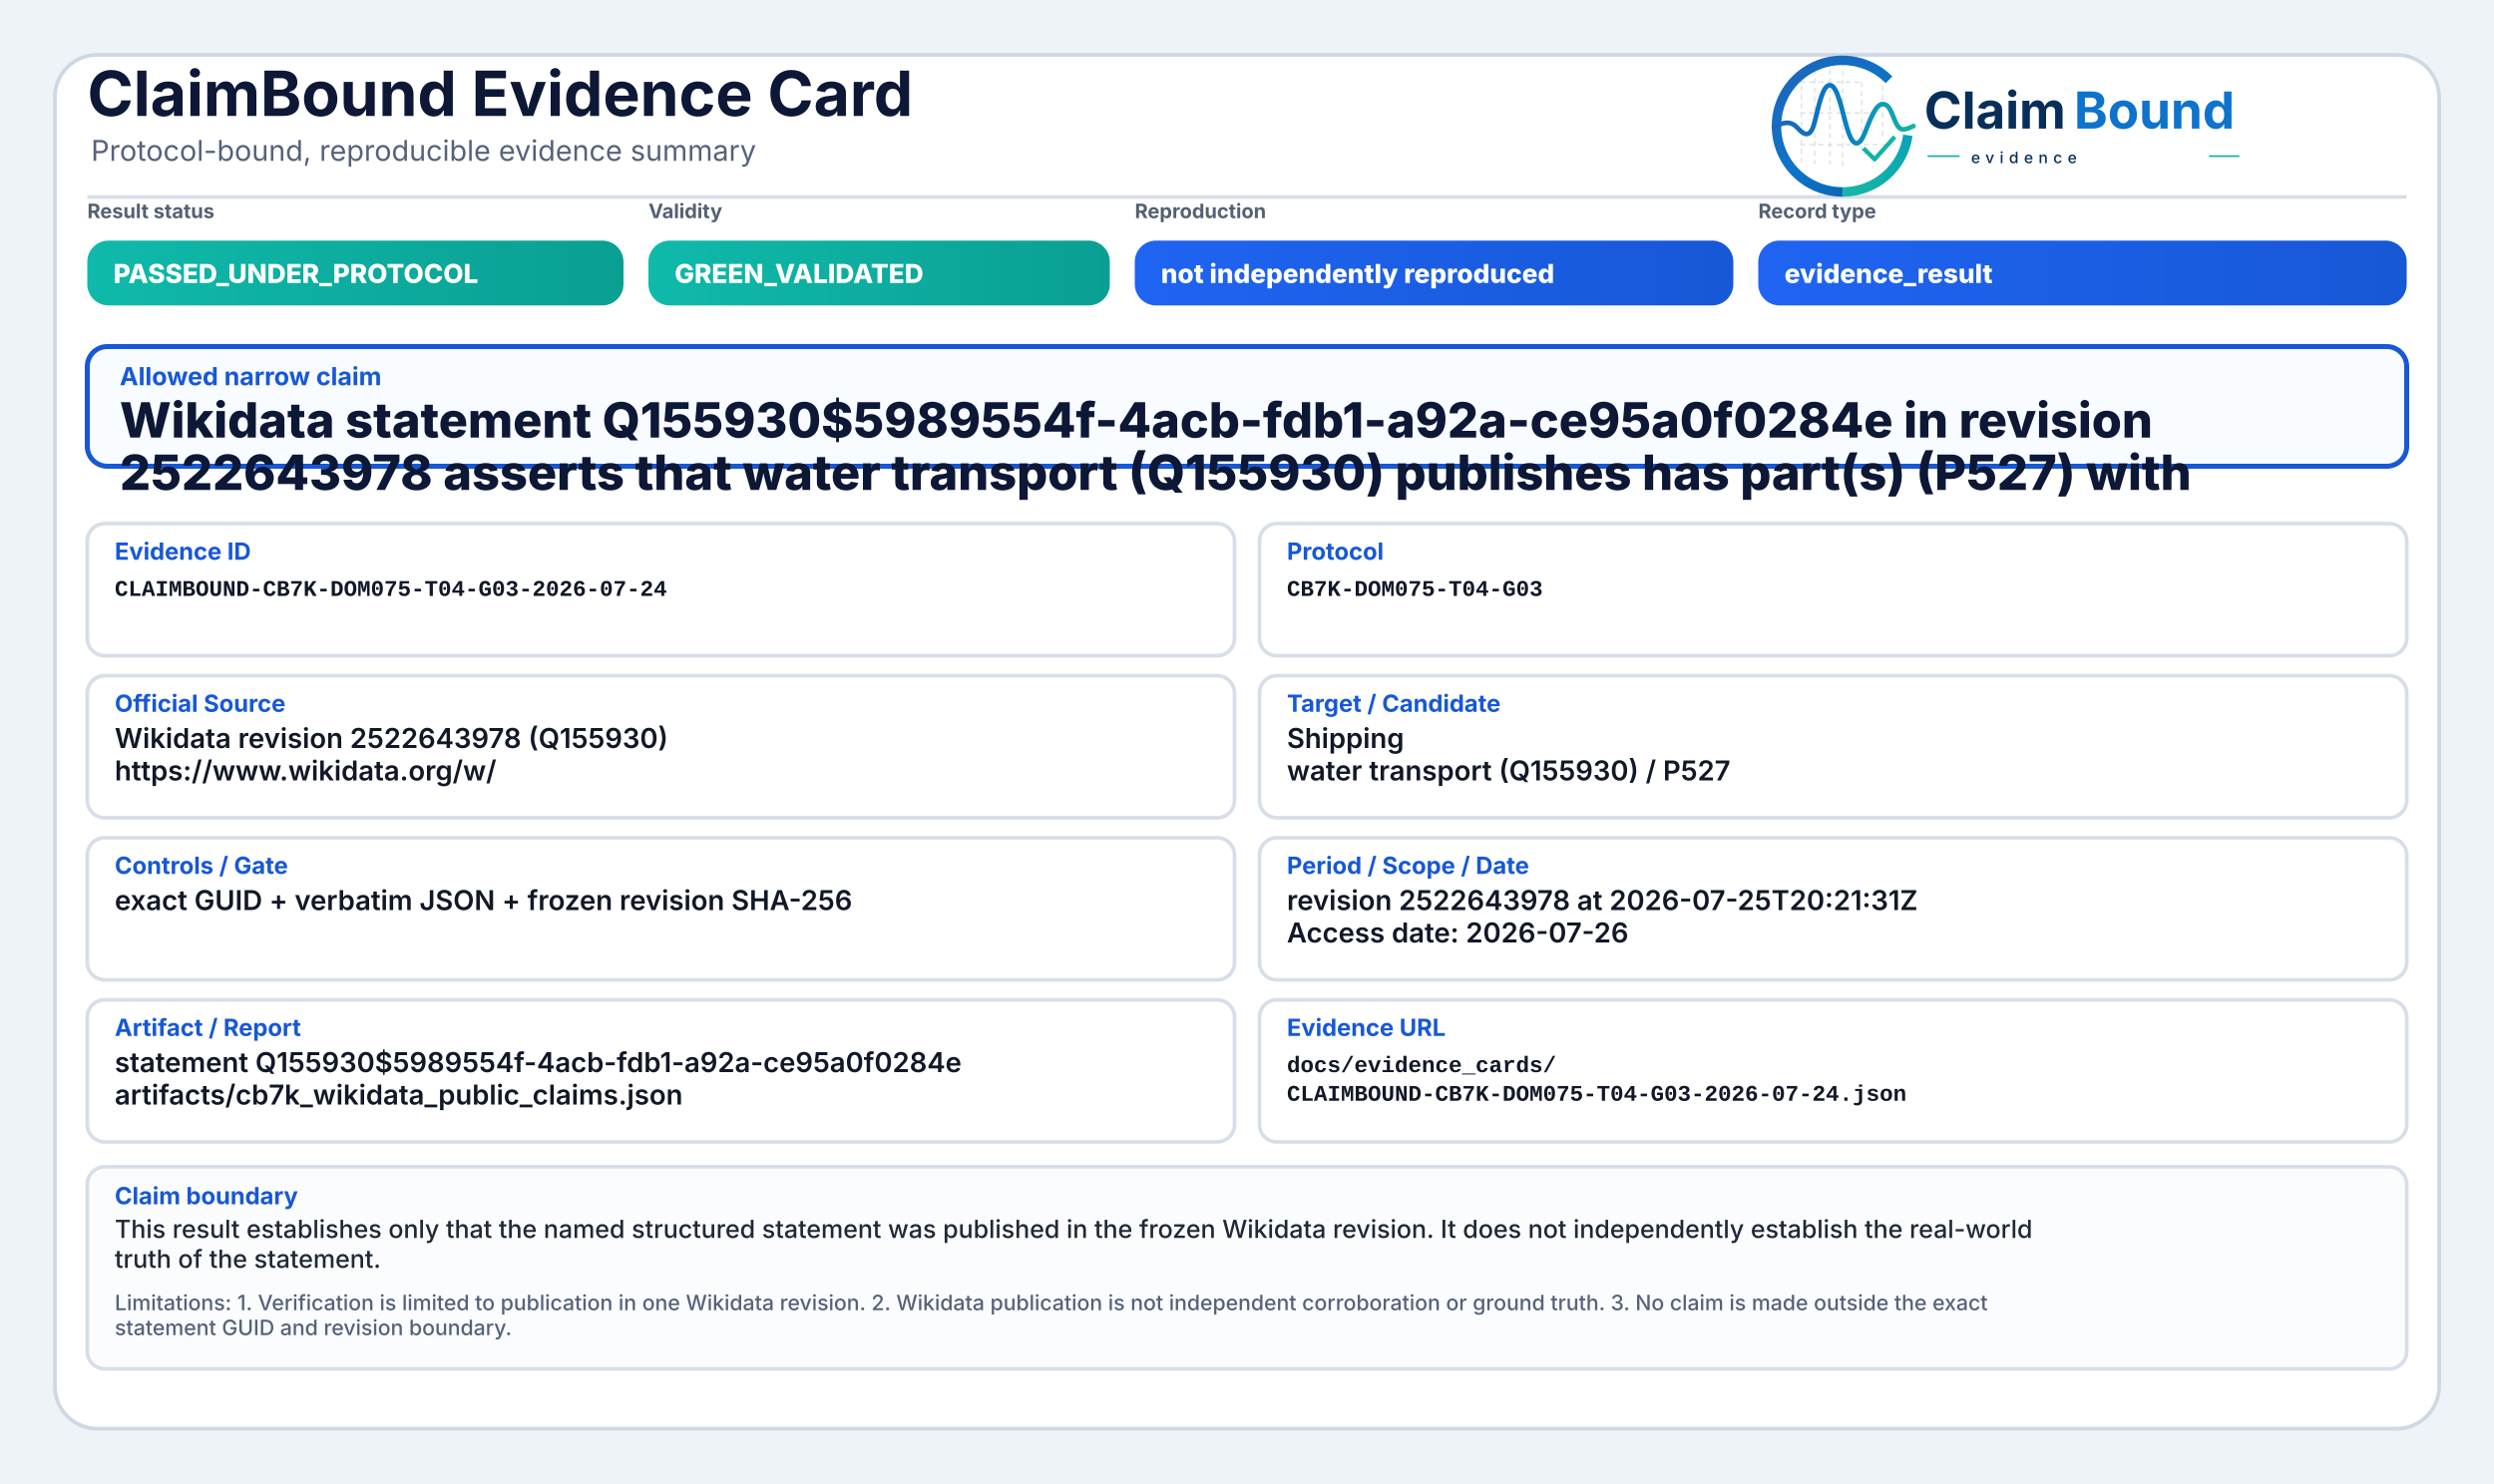
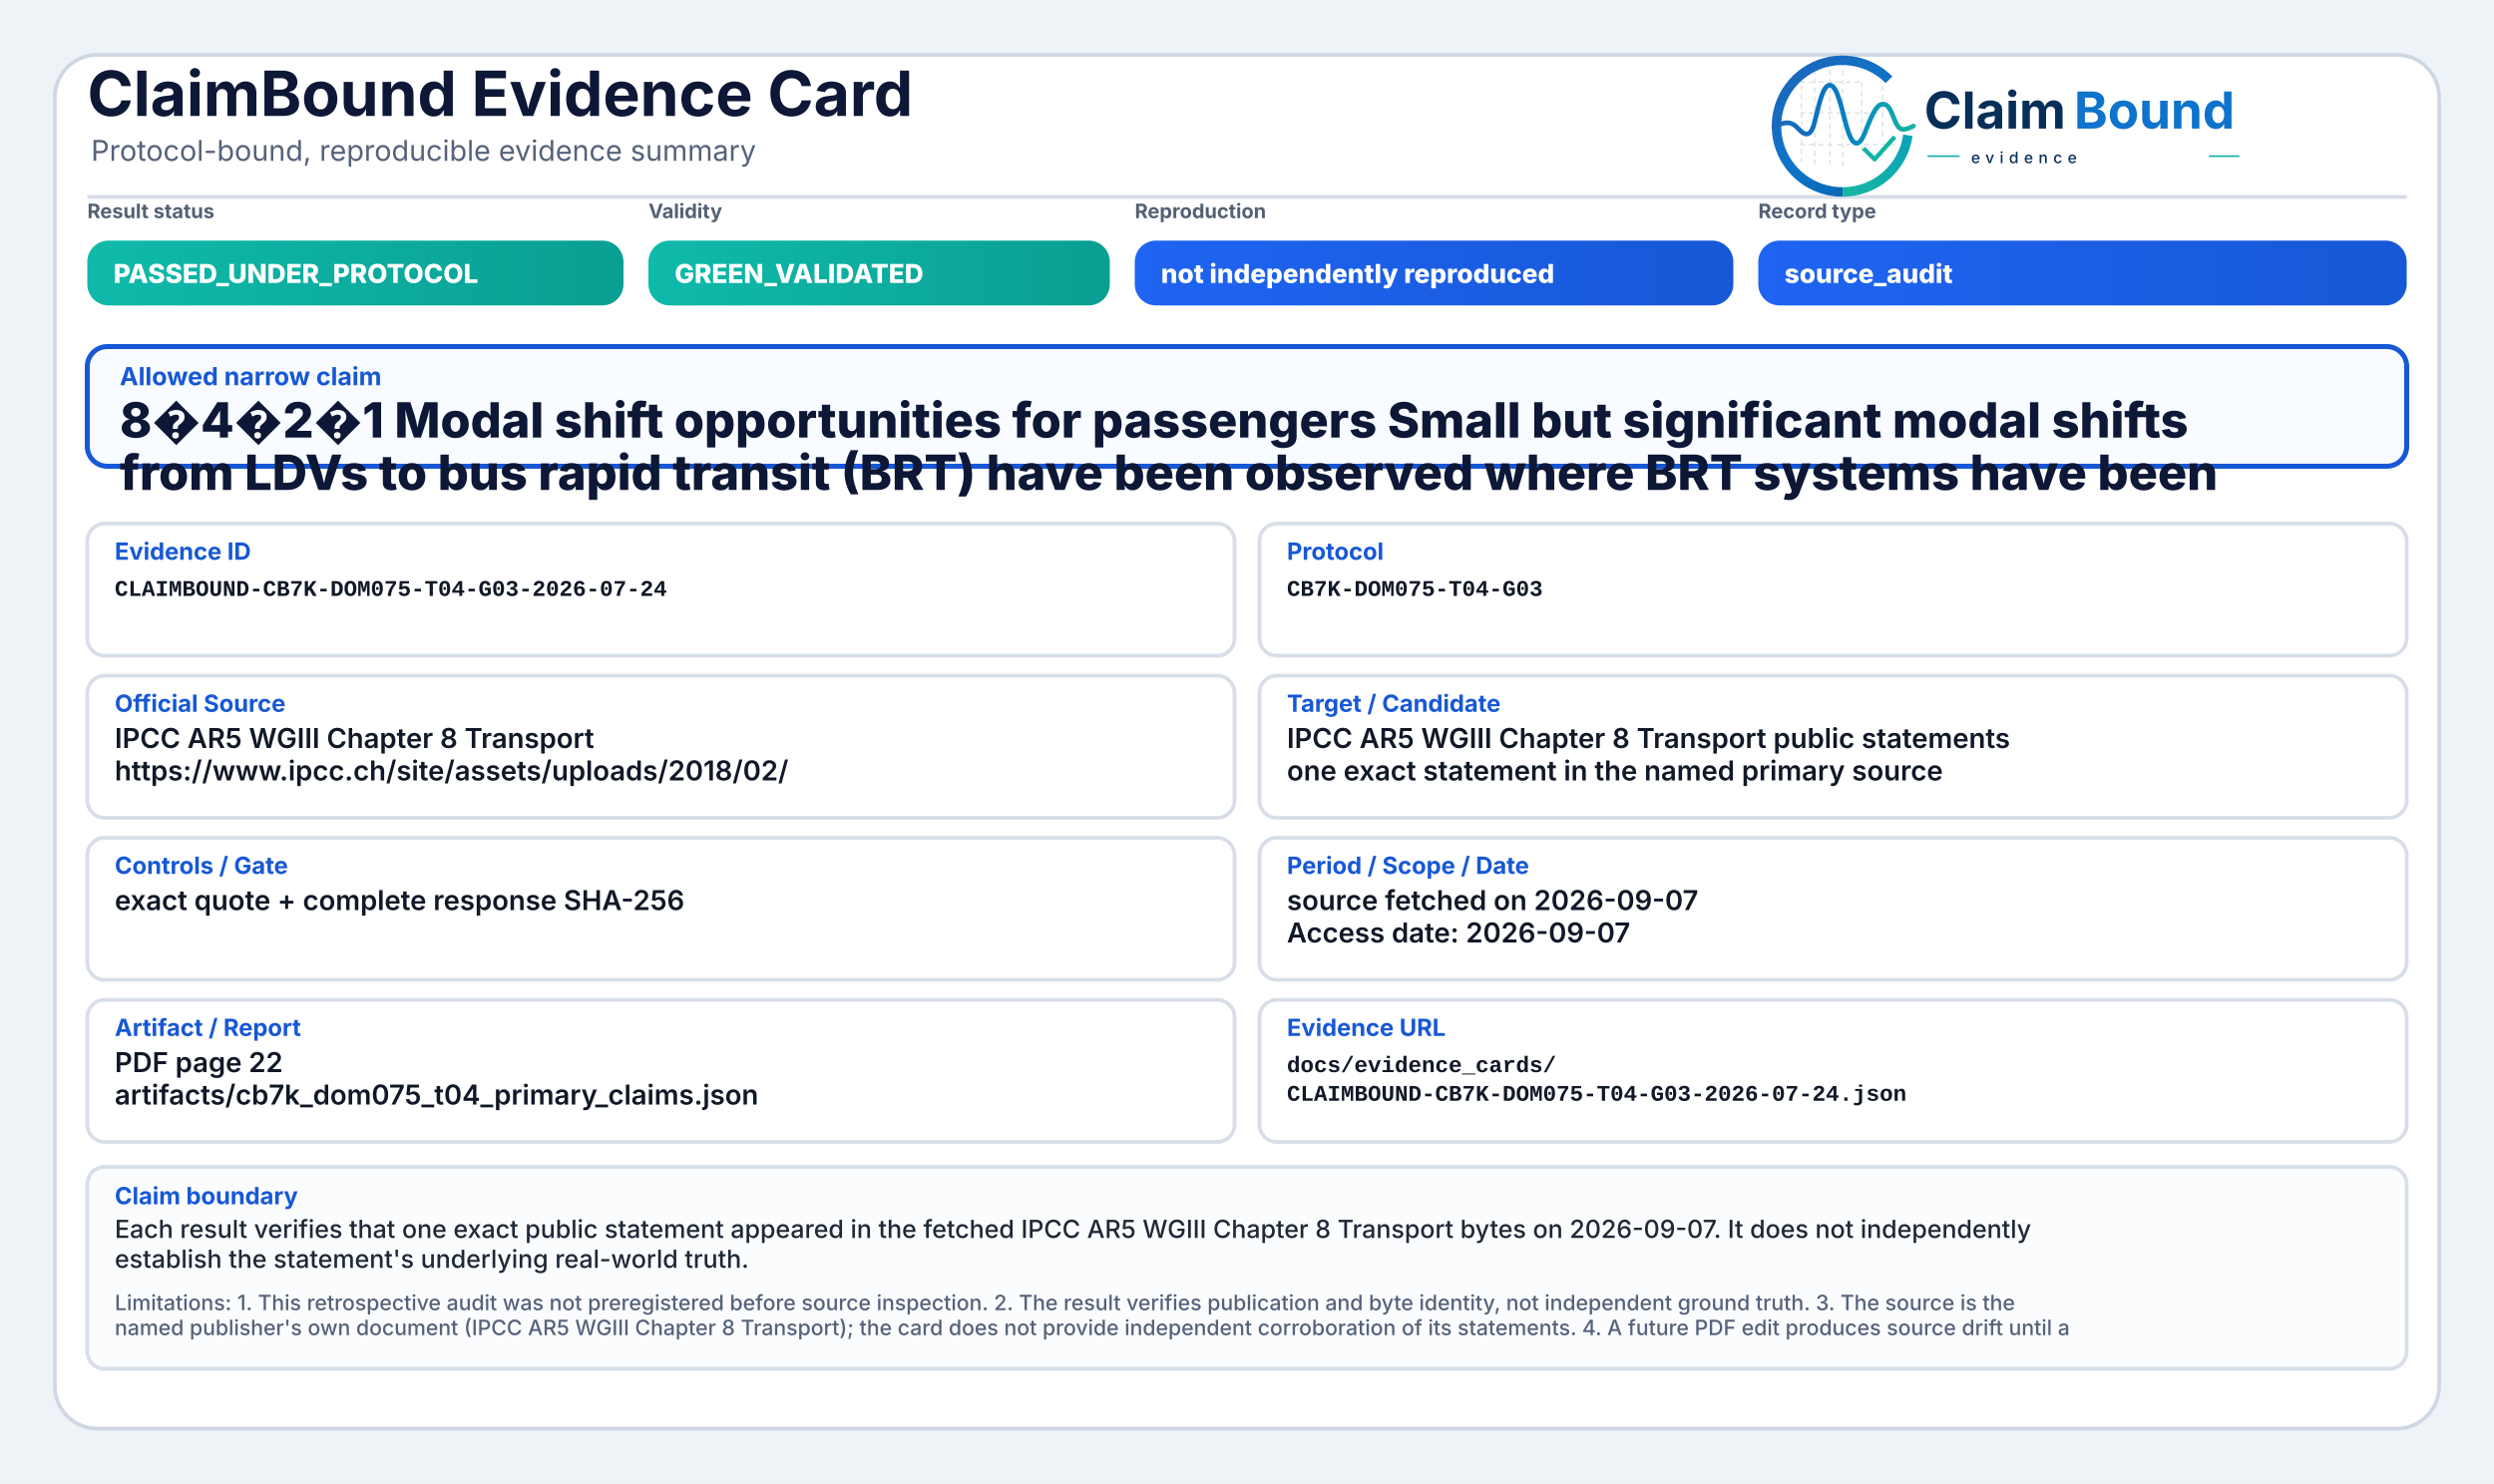
<svg xmlns="http://www.w3.org/2000/svg" width="2000" height="1190" viewBox="0 0 2000 1190" role="img" aria-label="ClaimBound Evidence Card">
  <defs>
    <linearGradient id="greenGrad" x1="0" y1="0" x2="1" y2="0">
      <stop offset="0%" stop-color="#0fbaaa" />
      <stop offset="100%" stop-color="#0a9f93" />
    </linearGradient>
    <linearGradient id="yellowGrad" x1="0" y1="0" x2="1" y2="0">
      <stop offset="0%" stop-color="#fbbf24" />
      <stop offset="100%" stop-color="#d97706" />
    </linearGradient>
    <linearGradient id="amberGrad" x1="0" y1="0" x2="1" y2="0">
      <stop offset="0%" stop-color="#f97316" />
      <stop offset="100%" stop-color="#c2410c" />
    </linearGradient>
    <linearGradient id="redGrad" x1="0" y1="0" x2="1" y2="0">
      <stop offset="0%" stop-color="#ef4444" />
      <stop offset="100%" stop-color="#b91c1c" />
    </linearGradient>
    <linearGradient id="grayGrad" x1="0" y1="0" x2="1" y2="0">
      <stop offset="0%" stop-color="#64748b" />
      <stop offset="100%" stop-color="#475569" />
    </linearGradient>
    <linearGradient id="blueGrad" x1="0" y1="0" x2="1" y2="0">
      <stop offset="0%" stop-color="#1f64f2" />
      <stop offset="100%" stop-color="#1758d6" />
    </linearGradient>
    <linearGradient id="logoRingBlue" x1="73" y1="453" x2="348" y2="793" gradientUnits="userSpaceOnUse">
      <stop offset="0" stop-color="#1E64BA" />
      <stop offset="0.55" stop-color="#0C75C8" />
      <stop offset="1" stop-color="#0A5FAB" />
    </linearGradient>
    <linearGradient id="logoRingTeal" x1="221" y1="792" x2="403" y2="594" gradientUnits="userSpaceOnUse">
      <stop offset="0" stop-color="#18B7A3" />
      <stop offset="1" stop-color="#089EBC" />
    </linearGradient>
    <linearGradient id="logoSignalGradient" x1="61" y1="628" x2="404" y2="628" gradientUnits="userSpaceOnUse">
      <stop offset="0" stop-color="#1E64BA" />
      <stop offset="0.43" stop-color="#0877C4" />
      <stop offset="0.72" stop-color="#0A97BB" />
      <stop offset="1" stop-color="#14B69E" />
    </linearGradient>
  </defs>
  <rect x="0" y="0" width="2000" height="1190" fill="#eef3f8" />
  <rect x="44" y="44" width="1912" height="1102" rx="34" fill="#ffffff" stroke="#cfd7e3" stroke-width="3" />
  <path d="M70 158 H1930" stroke="#d7dde7" stroke-width="3" />
  <text x="70" y="93" font-family="Inter, Segoe UI, Arial, sans-serif" font-size="50" font-weight="750" fill="#0d1736">ClaimBound Evidence Card</text>
  <text x="73" y="129" font-family="Inter, Segoe UI, Arial, sans-serif" font-size="23" font-weight="400" fill="#55627a">Protocol-bound, reproducible evidence summary</text>
  <g aria-label="ClaimBound evidence logo" transform="translate(1415,52) scale(0.33) translate(-40,-478)">
    <g stroke-linecap="butt" stroke-linejoin="round">
      <g stroke="#CBD3DC" stroke-width="3.2" stroke-linecap="round" stroke-dasharray="10 12" opacity="0.72">
        <path d="M130 507V714" />
        <path d="M162 490V719" />
        <path d="M199 491V719" />
        <path d="M230 471V726" />
        <path d="M276 521V690" />
        <path d="M327 508V650" />
        <path d="M128 520H277" />
        <path d="M128 595H327" />
        <path d="M128 672H355" />
      </g>
      <path d="M342.6 514.3A160 160 0 1 0 230 787" fill="none" stroke="url(#logoRingBlue)" stroke-width="23" />
      <path d="M230 787A160 160 0 0 0 388.4 649.3" fill="none" stroke="url(#logoRingTeal)" stroke-width="23" />
      <path d="M63 629.5C87 616.4 104.3 613.6 121.2 632.2C140.7 653.8 153.4 651.6 162.1 616.2C173.8 568.5 182.5 527.5 198.9 527.5C217.5 527.5 228.4 590.6 240.3 630.8C253.4 675.4 268.6 682.8 284.6 641.5C303.5 592.9 315.2 567.6 333.7 574.7C352.6 582 355.7 635.1 376.6 634.9C386.2 634.8 394 630.4 402 626.8" fill="none" stroke="url(#logoSignalGradient)" stroke-width="11.5" stroke-linecap="round" />
      <path d="M284 684.5L307.5 707.7L353 657" fill="none" stroke="#12B4A4" stroke-width="10.5" stroke-linecap="square" />
    </g>
    <text x="428" y="633" font-family="Inter, Segoe UI, Arial, sans-serif" font-size="124" font-weight="750" fill="#082F59" text-rendering="geometricPrecision">Claim</text>
    <text x="792" y="633" font-family="Inter, Segoe UI, Arial, sans-serif" font-size="124" font-weight="750" fill="#0E73CC" text-rendering="geometricPrecision">Bound</text>
    <line x1="436" y1="700" x2="514" y2="700" stroke="#11AFA9" stroke-width="4" />
    <text x="542" y="717" font-family="Inter, Segoe UI, Arial, sans-serif" font-size="38" font-weight="500" letter-spacing="13" fill="#082F59">evidence</text>
    <line x1="1120" y1="700" x2="1194" y2="700" stroke="#11AFA9" stroke-width="4" />
  </g>
  <text x="70" y="175" font-family="Inter, Segoe UI, Arial, sans-serif" font-size="16" font-weight="650" fill="#536174">Result status</text>
  <rect x="70" y="193" width="430" height="52" rx="17" fill="url(#greenGrad)" />
  <text x="91" y="227" font-family="Inter, Segoe UI, Arial, sans-serif" font-size="21" font-weight="800" fill="#ffffff">PASSED_UNDER_PROTOCOL</text>
  <text x="520" y="175" font-family="Inter, Segoe UI, Arial, sans-serif" font-size="16" font-weight="650" fill="#536174">Validity</text>
  <rect x="520" y="193" width="370" height="52" rx="17" fill="url(#greenGrad)" />
  <text x="541" y="227" font-family="Inter, Segoe UI, Arial, sans-serif" font-size="21" font-weight="800" fill="#ffffff">GREEN_VALIDATED</text>
  <text x="910" y="175" font-family="Inter, Segoe UI, Arial, sans-serif" font-size="16" font-weight="650" fill="#536174">Reproduction</text>
  <rect x="910" y="193" width="480" height="52" rx="17" fill="url(#blueGrad)" />
  <text x="931" y="227" font-family="Inter, Segoe UI, Arial, sans-serif" font-size="21" font-weight="800" fill="#ffffff">not independently reproduced</text>
  <text x="1410" y="175" font-family="Inter, Segoe UI, Arial, sans-serif" font-size="16" font-weight="650" fill="#536174">Record type</text>
  <rect x="1410" y="193" width="520" height="52" rx="17" fill="url(#blueGrad)" />
-   <text x="1431" y="227" font-family="Inter, Segoe UI, Arial, sans-serif" font-size="21" font-weight="800" fill="#ffffff">evidence_result</text>
+   <text x="1431" y="227" font-family="Inter, Segoe UI, Arial, sans-serif" font-size="21" font-weight="800" fill="#ffffff">source_audit</text>
  <rect x="70" y="278" width="1860" height="96" rx="16" fill="#f8fbff" stroke="#1758d6" stroke-width="4" />
  <text x="96" y="309" font-family="Inter, Segoe UI, Arial, sans-serif" font-size="20" font-weight="750" fill="#1758d6">Allowed narrow claim</text>
-   <text x="96" y="351" font-family="Inter, Segoe UI, Arial, sans-serif" font-size="39" font-weight="800" fill="#0d1736">Wikidata statement Q155930$5989554f-4acb-fdb1-a92a-ce95a0f0284e in revision</text>
-   <text x="96" y="393" font-family="Inter, Segoe UI, Arial, sans-serif" font-size="39" font-weight="800" fill="#0d1736">2522643978 asserts that water transport (Q155930) publishes has part(s) (P527) with</text>
+   <text x="96" y="351" font-family="Inter, Segoe UI, Arial, sans-serif" font-size="39" font-weight="800" fill="#0d1736">8�4�2�1 Modal shift opportunities for passengers Small but significant modal shifts</text>
+   <text x="96" y="393" font-family="Inter, Segoe UI, Arial, sans-serif" font-size="39" font-weight="800" fill="#0d1736">from LDVs to bus rapid transit (BRT) have been observed where BRT systems have been</text>
  <rect x="70" y="420" width="920" height="106" rx="14" fill="#ffffff" stroke="#d8dee9" stroke-width="3" />
  <text x="92" y="449" font-family="Inter, Segoe UI, Arial, sans-serif" font-size="19" font-weight="750" fill="#1758d6">Evidence ID</text>
  <text x="92" y="478" font-family="SFMono-Regular, Consolas, Liberation Mono, monospace" font-size="18" font-weight="600" fill="#111827">CLAIMBOUND-CB7K-DOM075-T04-G03-2026-07-24</text>
  <rect x="1010" y="420" width="920" height="106" rx="14" fill="#ffffff" stroke="#d8dee9" stroke-width="3" />
  <text x="1032" y="449" font-family="Inter, Segoe UI, Arial, sans-serif" font-size="19" font-weight="750" fill="#1758d6">Protocol</text>
  <text x="1032" y="478" font-family="SFMono-Regular, Consolas, Liberation Mono, monospace" font-size="18" font-weight="600" fill="#111827">CB7K-DOM075-T04-G03</text>
  <rect x="70" y="542" width="920" height="114" rx="14" fill="#ffffff" stroke="#d8dee9" stroke-width="3" />
  <text x="92" y="571" font-family="Inter, Segoe UI, Arial, sans-serif" font-size="19" font-weight="750" fill="#1758d6">Official Source</text>
-   <text x="92" y="600" font-family="Inter, Segoe UI, Arial, sans-serif" font-size="22" font-weight="600" fill="#111827">Wikidata revision 2522643978 (Q155930)</text>
-   <text x="92" y="626" font-family="Inter, Segoe UI, Arial, sans-serif" font-size="22" font-weight="600" fill="#111827">https://www.wikidata.org/w/</text>
+   <text x="92" y="600" font-family="Inter, Segoe UI, Arial, sans-serif" font-size="22" font-weight="600" fill="#111827">IPCC AR5 WGIII Chapter 8 Transport</text>
+   <text x="92" y="626" font-family="Inter, Segoe UI, Arial, sans-serif" font-size="22" font-weight="600" fill="#111827">https://www.ipcc.ch/site/assets/uploads/2018/02/</text>
  <rect x="1010" y="542" width="920" height="114" rx="14" fill="#ffffff" stroke="#d8dee9" stroke-width="3" />
  <text x="1032" y="571" font-family="Inter, Segoe UI, Arial, sans-serif" font-size="19" font-weight="750" fill="#1758d6">Target / Candidate</text>
-   <text x="1032" y="600" font-family="Inter, Segoe UI, Arial, sans-serif" font-size="22" font-weight="600" fill="#111827">Shipping</text>
-   <text x="1032" y="626" font-family="Inter, Segoe UI, Arial, sans-serif" font-size="22" font-weight="600" fill="#111827">water transport (Q155930) / P527</text>
+   <text x="1032" y="600" font-family="Inter, Segoe UI, Arial, sans-serif" font-size="22" font-weight="600" fill="#111827">IPCC AR5 WGIII Chapter 8 Transport public statements</text>
+   <text x="1032" y="626" font-family="Inter, Segoe UI, Arial, sans-serif" font-size="22" font-weight="600" fill="#111827">one exact statement in the named primary source</text>
  <rect x="70" y="672" width="920" height="114" rx="14" fill="#ffffff" stroke="#d8dee9" stroke-width="3" />
  <text x="92" y="701" font-family="Inter, Segoe UI, Arial, sans-serif" font-size="19" font-weight="750" fill="#1758d6">Controls / Gate</text>
-   <text x="92" y="730" font-family="Inter, Segoe UI, Arial, sans-serif" font-size="22" font-weight="600" fill="#111827">exact GUID + verbatim JSON + frozen revision SHA-256</text>
+   <text x="92" y="730" font-family="Inter, Segoe UI, Arial, sans-serif" font-size="22" font-weight="600" fill="#111827">exact quote + complete response SHA-256</text>
  <rect x="1010" y="672" width="920" height="114" rx="14" fill="#ffffff" stroke="#d8dee9" stroke-width="3" />
  <text x="1032" y="701" font-family="Inter, Segoe UI, Arial, sans-serif" font-size="19" font-weight="750" fill="#1758d6">Period / Scope / Date</text>
-   <text x="1032" y="730" font-family="Inter, Segoe UI, Arial, sans-serif" font-size="22" font-weight="600" fill="#111827">revision 2522643978 at 2026-07-25T20:21:31Z</text>
-   <text x="1032" y="756" font-family="Inter, Segoe UI, Arial, sans-serif" font-size="22" font-weight="600" fill="#111827">Access date: 2026-07-26</text>
+   <text x="1032" y="730" font-family="Inter, Segoe UI, Arial, sans-serif" font-size="22" font-weight="600" fill="#111827">source fetched on 2026-09-07</text>
+   <text x="1032" y="756" font-family="Inter, Segoe UI, Arial, sans-serif" font-size="22" font-weight="600" fill="#111827">Access date: 2026-09-07</text>
  <rect x="70" y="802" width="920" height="114" rx="14" fill="#ffffff" stroke="#d8dee9" stroke-width="3" />
  <text x="92" y="831" font-family="Inter, Segoe UI, Arial, sans-serif" font-size="19" font-weight="750" fill="#1758d6">Artifact / Report</text>
-   <text x="92" y="860" font-family="Inter, Segoe UI, Arial, sans-serif" font-size="22" font-weight="600" fill="#111827">statement Q155930$5989554f-4acb-fdb1-a92a-ce95a0f0284e</text>
-   <text x="92" y="886" font-family="Inter, Segoe UI, Arial, sans-serif" font-size="22" font-weight="600" fill="#111827">artifacts/cb7k_wikidata_public_claims.json</text>
+   <text x="92" y="860" font-family="Inter, Segoe UI, Arial, sans-serif" font-size="22" font-weight="600" fill="#111827">PDF page 22</text>
+   <text x="92" y="886" font-family="Inter, Segoe UI, Arial, sans-serif" font-size="22" font-weight="600" fill="#111827">artifacts/cb7k_dom075_t04_primary_claims.json</text>
  <rect x="1010" y="802" width="920" height="114" rx="14" fill="#ffffff" stroke="#d8dee9" stroke-width="3" />
  <text x="1032" y="831" font-family="Inter, Segoe UI, Arial, sans-serif" font-size="19" font-weight="750" fill="#1758d6">Evidence URL</text>
  <text x="1032" y="860" font-family="SFMono-Regular, Consolas, Liberation Mono, monospace" font-size="18" font-weight="600" fill="#111827">docs/evidence_cards/</text>
  <text x="1032" y="883" font-family="SFMono-Regular, Consolas, Liberation Mono, monospace" font-size="18" font-weight="600" fill="#111827">CLAIMBOUND-CB7K-DOM075-T04-G03-2026-07-24.json</text>
  <rect x="70" y="936" width="1860" height="162" rx="14" fill="#fbfcfe" stroke="#d8dee9" stroke-width="3" />
  <text x="92" y="966" font-family="Inter, Segoe UI, Arial, sans-serif" font-size="19" font-weight="750" fill="#1758d6">Claim boundary</text>
-   <text x="92" y="993" font-family="Inter, Segoe UI, Arial, sans-serif" font-size="20" font-weight="500" fill="#1f2937">This result establishes only that the named structured statement was published in the frozen Wikidata revision. It does not independently establish the real-world</text>
-   <text x="92" y="1017" font-family="Inter, Segoe UI, Arial, sans-serif" font-size="20" font-weight="500" fill="#1f2937">truth of the statement.</text>
-   <text x="92" y="1051" font-family="Inter, Segoe UI, Arial, sans-serif" font-size="17" font-weight="500" fill="#55627a">Limitations: 1. Verification is limited to publication in one Wikidata revision. 2. Wikidata publication is not independent corroboration or ground truth. 3. No claim is made outside the exact</text>
-   <text x="92" y="1071" font-family="Inter, Segoe UI, Arial, sans-serif" font-size="17" font-weight="500" fill="#55627a">statement GUID and revision boundary.</text>
+   <text x="92" y="993" font-family="Inter, Segoe UI, Arial, sans-serif" font-size="20" font-weight="500" fill="#1f2937">Each result verifies that one exact public statement appeared in the fetched IPCC AR5 WGIII Chapter 8 Transport bytes on 2026-09-07. It does not independently</text>
+   <text x="92" y="1017" font-family="Inter, Segoe UI, Arial, sans-serif" font-size="20" font-weight="500" fill="#1f2937">establish the statement's underlying real-world truth.</text>
+   <text x="92" y="1051" font-family="Inter, Segoe UI, Arial, sans-serif" font-size="17" font-weight="500" fill="#55627a">Limitations: 1. This retrospective audit was not preregistered before source inspection. 2. The result verifies publication and byte identity, not independent ground truth. 3. The source is the</text>
+   <text x="92" y="1071" font-family="Inter, Segoe UI, Arial, sans-serif" font-size="17" font-weight="500" fill="#55627a">named publisher's own document (IPCC AR5 WGIII Chapter 8 Transport); the card does not provide independent corroboration of its statements. 4. A future PDF edit produces source drift until a</text>
</svg>
